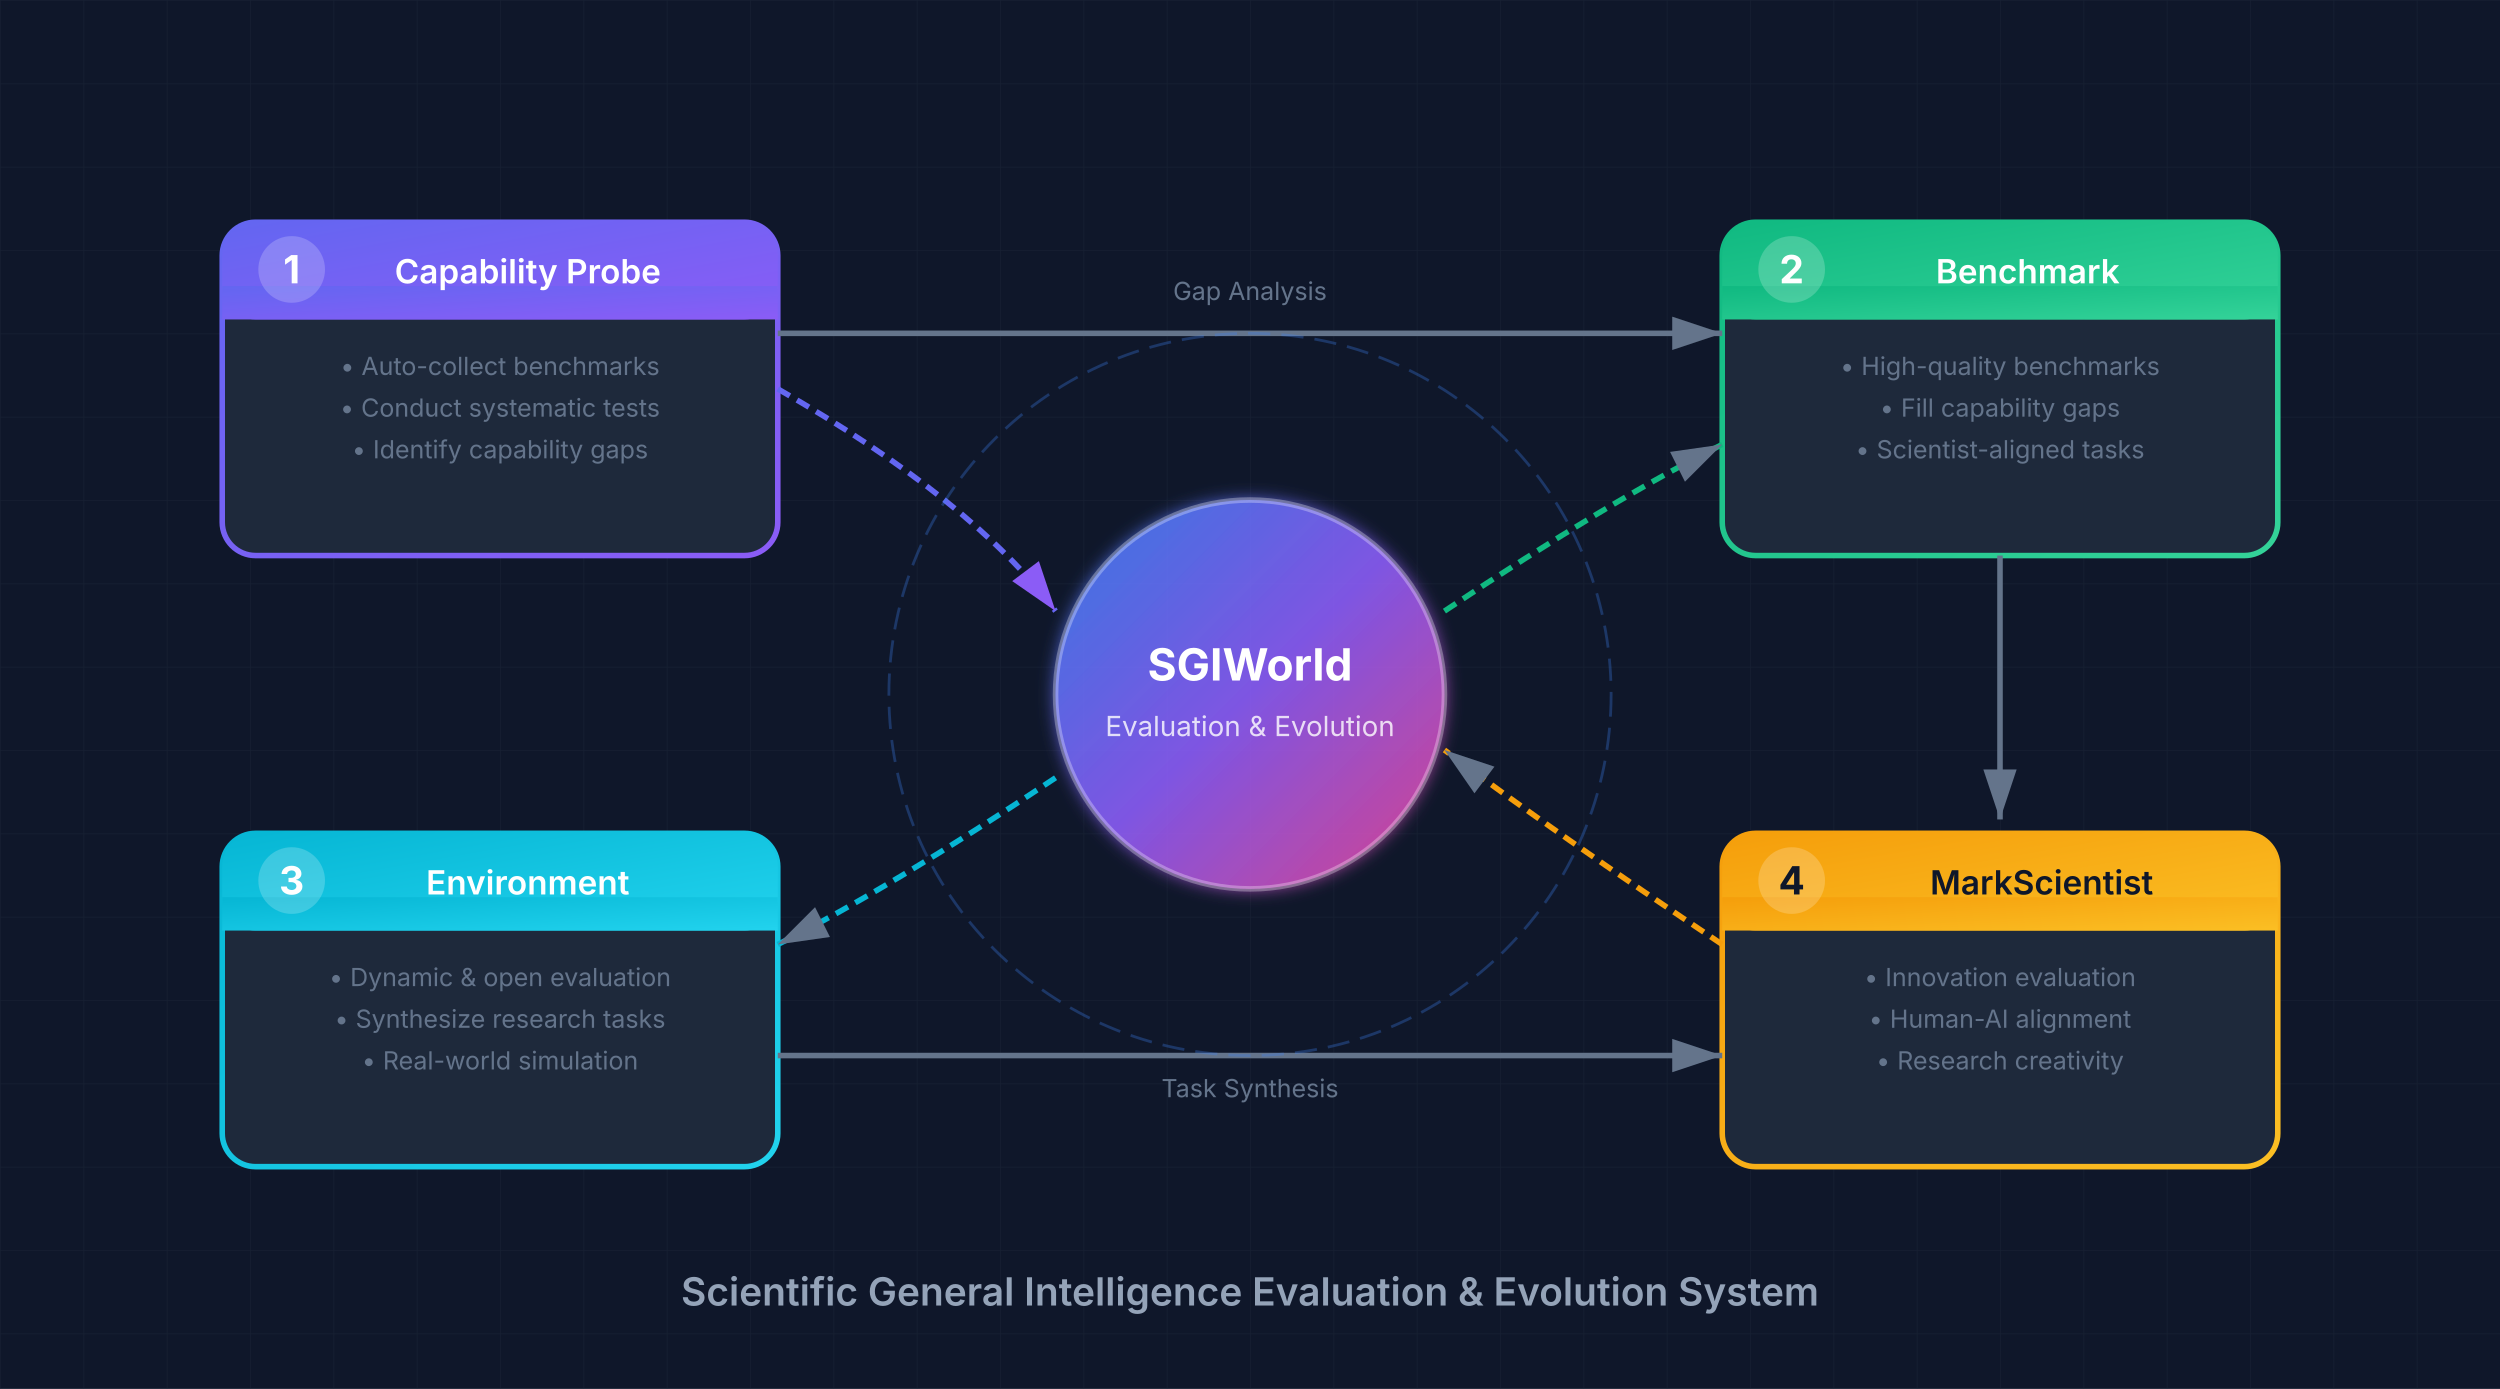
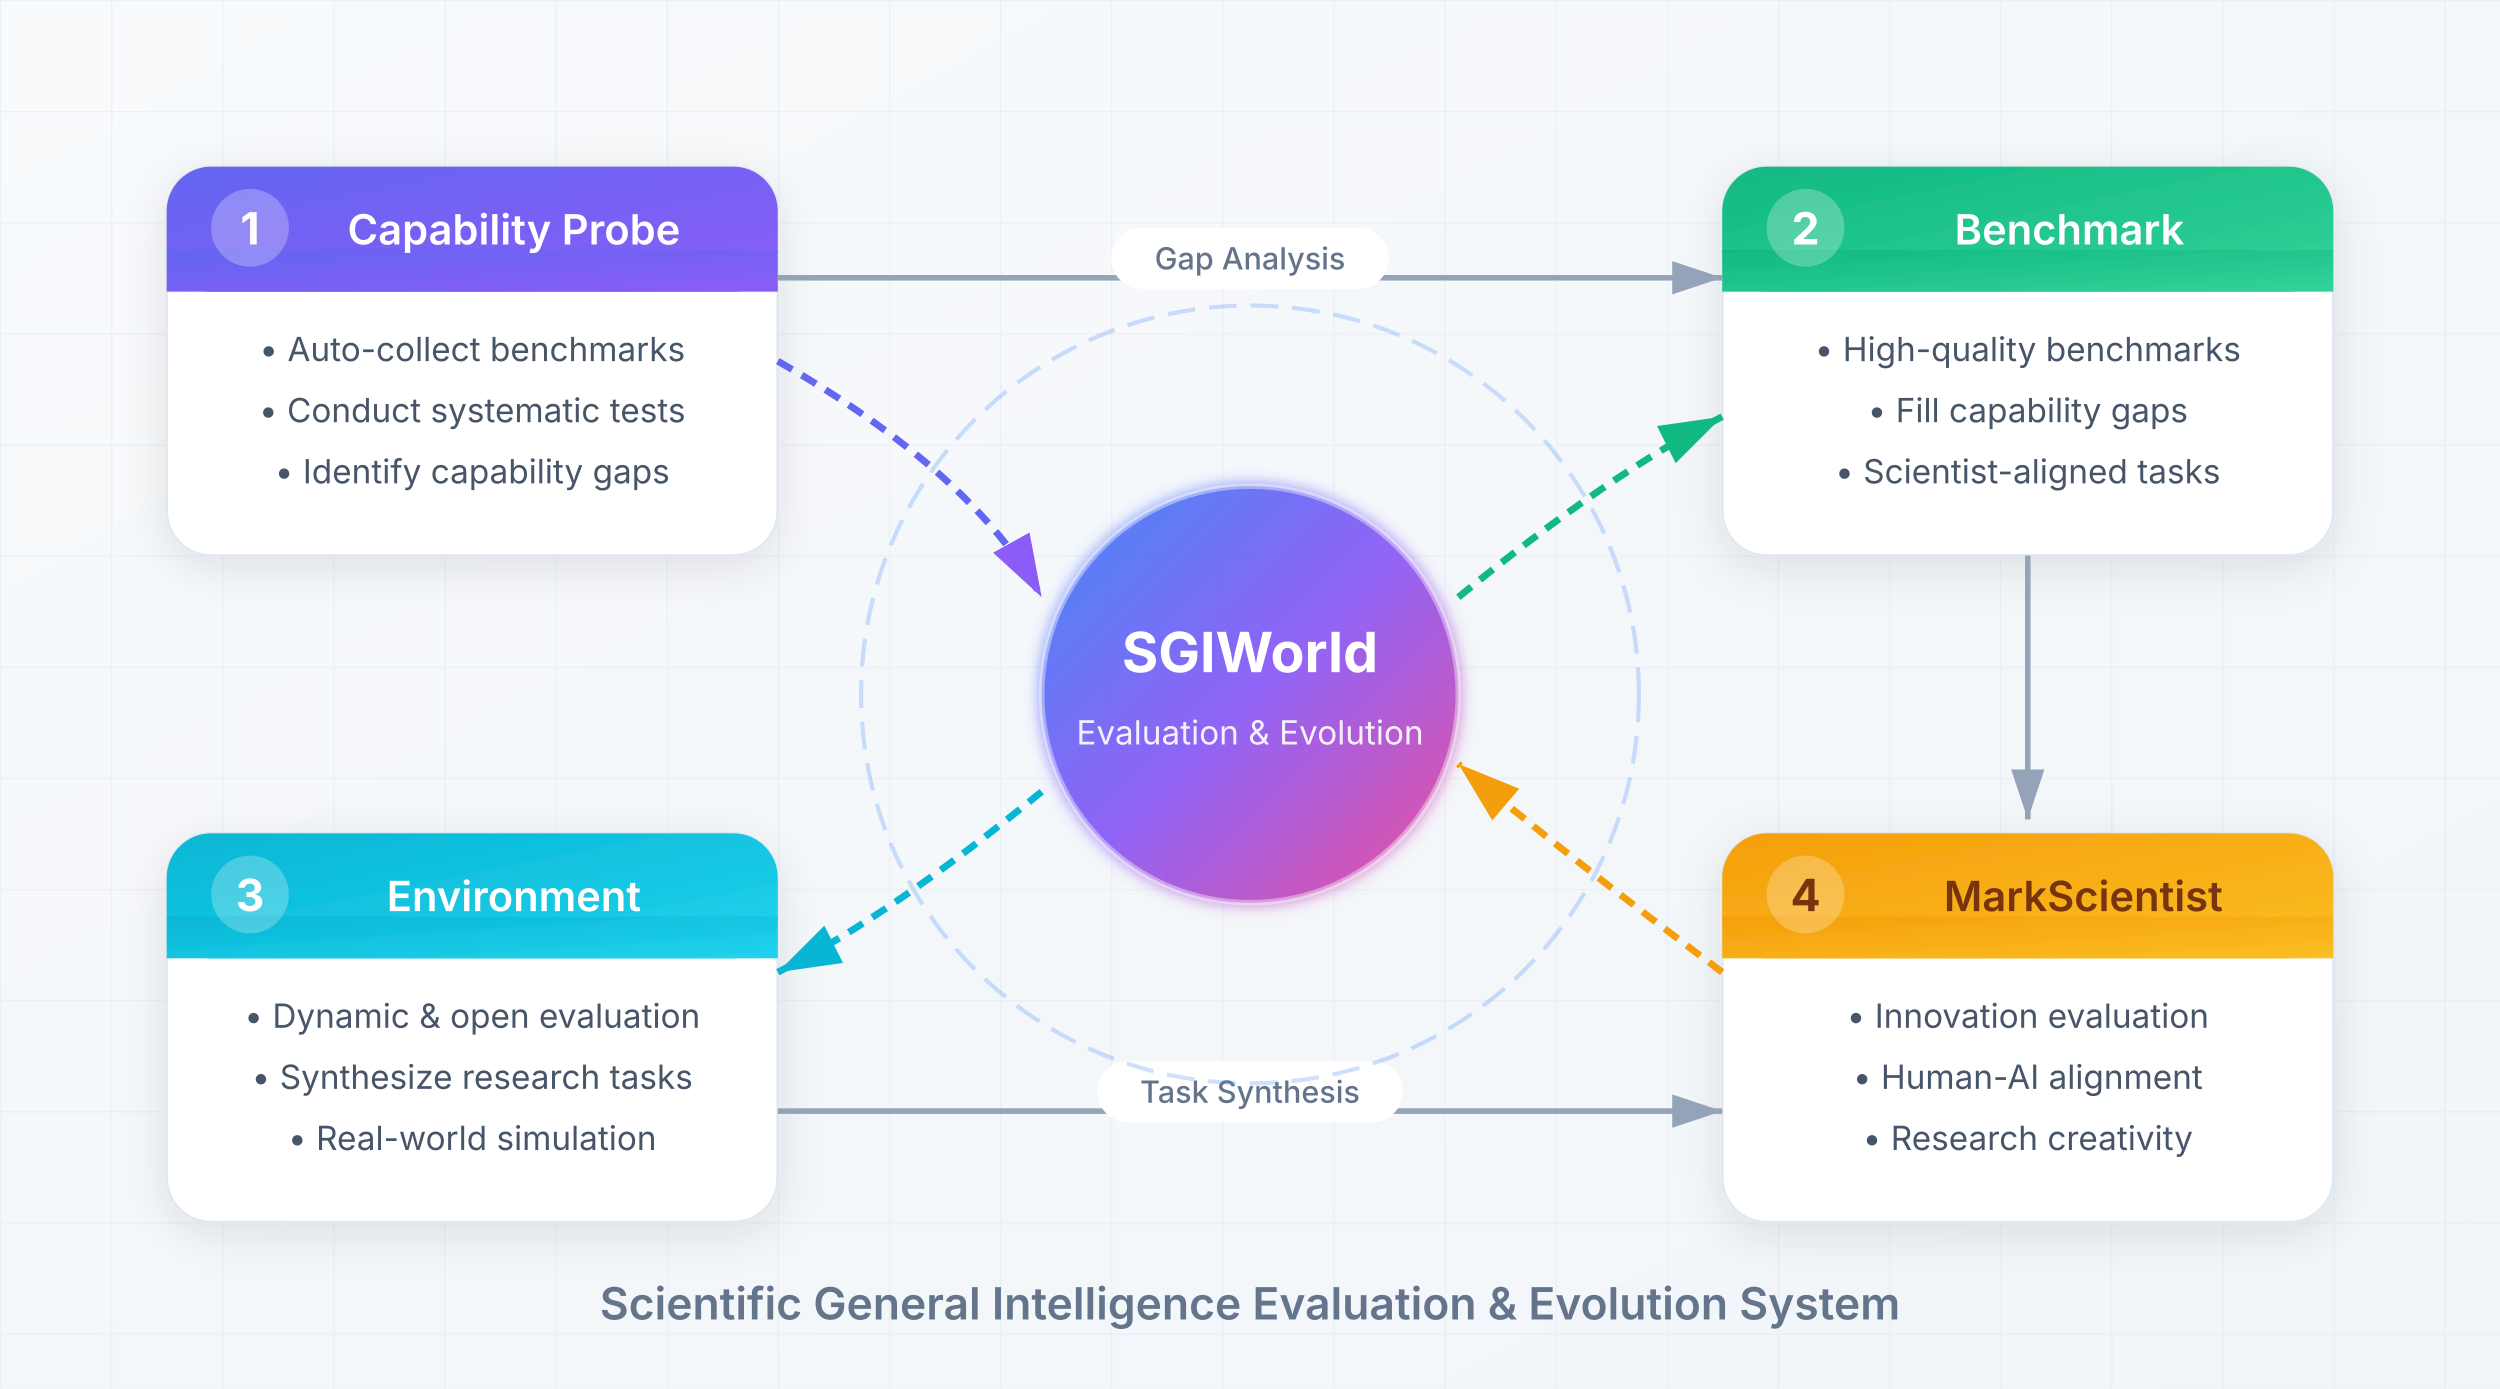
<svg xmlns="http://www.w3.org/2000/svg" viewBox="0 0 900 500">
  <defs>
    <linearGradient id="probe-grad" x1="0%" y1="0%" x2="100%" y2="100%">
      <stop offset="0%" style="stop-color:#6366f1" />
      <stop offset="100%" style="stop-color:#8b5cf6" />
    </linearGradient>
    <linearGradient id="bench-grad" x1="0%" y1="0%" x2="100%" y2="100%">
      <stop offset="0%" style="stop-color:#10b981" />
      <stop offset="100%" style="stop-color:#34d399" />
    </linearGradient>
    <linearGradient id="env-grad" x1="0%" y1="0%" x2="100%" y2="100%">
      <stop offset="0%" style="stop-color:#06b6d4" />
      <stop offset="100%" style="stop-color:#22d3ee" />
    </linearGradient>
    <linearGradient id="evo-grad" x1="0%" y1="0%" x2="100%" y2="100%">
      <stop offset="0%" style="stop-color:#f59e0b" />
      <stop offset="100%" style="stop-color:#fbbf24" />
    </linearGradient>
    <linearGradient id="center-grad" x1="0%" y1="0%" x2="100%" y2="100%">
      <stop offset="0%" style="stop-color:#3b82f6" />
      <stop offset="50%" style="stop-color:#8b5cf6" />
      <stop offset="100%" style="stop-color:#ec4899" />
    </linearGradient>
+     <linearGradient id="bg-grad" x1="0%" y1="0%" x2="100%" y2="100%">
+       <stop offset="0%" style="stop-color:#f8fafc" />
+       <stop offset="100%" style="stop-color:#f1f5f9" />
+     </linearGradient>
    <marker id="arrow" markerWidth="10" markerHeight="10" refX="9" refY="3" orient="auto" markerUnits="strokeWidth">
-       <path d="M0,0 L0,6 L9,3 z" fill="#64748b" />
+       <path d="M0,0 L0,6 L9,3 z" fill="#94a3b8" />
    </marker>
    <marker id="arrow-purple" markerWidth="10" markerHeight="10" refX="9" refY="3" orient="auto" markerUnits="strokeWidth">
      <path d="M0,0 L0,6 L9,3 z" fill="#8b5cf6" />
+     </marker>
+     <marker id="arrow-green" markerWidth="10" markerHeight="10" refX="9" refY="3" orient="auto" markerUnits="strokeWidth">
+       <path d="M0,0 L0,6 L9,3 z" fill="#10b981" />
+     </marker>
+     <marker id="arrow-cyan" markerWidth="10" markerHeight="10" refX="9" refY="3" orient="auto" markerUnits="strokeWidth">
+       <path d="M0,0 L0,6 L9,3 z" fill="#06b6d4" />
+     </marker>
+     <marker id="arrow-orange" markerWidth="10" markerHeight="10" refX="9" refY="3" orient="auto" markerUnits="strokeWidth">
+       <path d="M0,0 L0,6 L9,3 z" fill="#f59e0b" />
    </marker>
    <filter id="glow">
      <feGaussianBlur stdDeviation="3" result="coloredBlur" />
      <feMerge>
        <feMergeNode in="coloredBlur" />
        <feMergeNode in="SourceGraphic" />
      </feMerge>
    </filter>
+     <filter id="shadow" x="-20%" y="-20%" width="140%" height="140%">
+       <feDropShadow dx="0" dy="4" stdDeviation="8" flood-color="#000" flood-opacity="0.1" />
+     </filter>
  </defs>
-   <rect width="900" height="500" fill="#0f172a" />
-   <pattern id="grid" width="30" height="30" patternUnits="userSpaceOnUse">
-     <path d="M 30 0 L 0 0 0 30" fill="none" stroke="#1e293b" stroke-width="0.5" />
+   <rect width="900" height="500" fill="url(#bg-grad)" />
+   <pattern id="grid" width="40" height="40" patternUnits="userSpaceOnUse">
+     <path d="M 40 0 L 0 0 0 40" fill="none" stroke="#e2e8f0" stroke-width="1" />
  </pattern>
  <rect width="900" height="500" fill="url(#grid)" opacity="0.5" />
-   <circle cx="450" cy="250" r="70" fill="url(#center-grad)" filter="url(#glow)" opacity="0.9" />
-   <circle cx="450" cy="250" r="70" fill="none" stroke="white" stroke-width="2" opacity="0.3" />
-   <text x="450" y="245" text-anchor="middle" font-family="Inter, Arial, sans-serif" font-size="16" font-weight="700" fill="white">SGIWorld</text>
-   <text x="450" y="265" text-anchor="middle" font-family="Inter, Arial, sans-serif" font-size="10" fill="white" opacity="0.8">Evaluation &amp; Evolution</text>
-   <g transform="translate(80, 80)">
-     <rect x="0" y="0" width="200" height="120" rx="12" fill="#1e293b" stroke="url(#probe-grad)" stroke-width="2" />
-     <rect x="0" y="0" width="200" height="35" rx="12" fill="url(#probe-grad)" />
-     <rect x="0" y="23" width="200" height="12" fill="url(#probe-grad)" />
-     <circle cx="25" cy="17" r="12" fill="white" opacity="0.2" />
-     <text x="25" y="22" text-anchor="middle" font-family="Inter, Arial, sans-serif" font-size="14" font-weight="700" fill="white">1</text>
-     <text x="110" y="22" text-anchor="middle" font-family="Inter, Arial, sans-serif" font-size="12" font-weight="600" fill="white">Capability Probe</text>
-     <text x="100" y="55" text-anchor="middle" font-family="Inter, Arial, sans-serif" font-size="9" fill="#64748b">• Auto-collect benchmarks</text>
-     <text x="100" y="70" text-anchor="middle" font-family="Inter, Arial, sans-serif" font-size="9" fill="#64748b">• Conduct systematic tests</text>
-     <text x="100" y="85" text-anchor="middle" font-family="Inter, Arial, sans-serif" font-size="9" fill="#64748b">• Identify capability gaps</text>
+   <circle cx="450" cy="250" r="75" fill="url(#center-grad)" filter="url(#glow)" opacity="0.95" />
+   <circle cx="450" cy="250" r="75" fill="none" stroke="white" stroke-width="2" opacity="0.4" />
+   <text x="450" y="242" text-anchor="middle" font-family="Inter, Arial, sans-serif" font-size="20" font-weight="700" fill="white">SGIWorld</text>
+   <text x="450" y="268" text-anchor="middle" font-family="Inter, Arial, sans-serif" font-size="12" fill="white" opacity="0.9">Evaluation &amp; Evolution</text>
+   <g transform="translate(60, 60)" filter="url(#shadow)">
+     <rect x="0" y="0" width="220" height="140" rx="16" fill="white" stroke="#e2e8f0" stroke-width="1" />
+     <rect x="0" y="0" width="220" height="45" rx="16" fill="url(#probe-grad)" />
+     <rect x="0" y="30" width="220" height="15" fill="url(#probe-grad)" />
+     <circle cx="30" cy="22" r="14" fill="white" opacity="0.25" />
+     <text x="30" y="28" text-anchor="middle" font-family="Inter, Arial, sans-serif" font-size="16" font-weight="700" fill="white">1</text>
+     <text x="125" y="28" text-anchor="middle" font-family="Inter, Arial, sans-serif" font-size="15" font-weight="600" fill="white">Capability Probe</text>
+     <text x="110" y="70" text-anchor="middle" font-family="Inter, Arial, sans-serif" font-size="12" fill="#475569">• Auto-collect benchmarks</text>
+     <text x="110" y="92" text-anchor="middle" font-family="Inter, Arial, sans-serif" font-size="12" fill="#475569">• Conduct systematic tests</text>
+     <text x="110" y="114" text-anchor="middle" font-family="Inter, Arial, sans-serif" font-size="12" fill="#475569">• Identify capability gaps</text>
  </g>
-   <g transform="translate(620, 80)">
-     <rect x="0" y="0" width="200" height="120" rx="12" fill="#1e293b" stroke="url(#bench-grad)" stroke-width="2" />
-     <rect x="0" y="0" width="200" height="35" rx="12" fill="url(#bench-grad)" />
-     <rect x="0" y="23" width="200" height="12" fill="url(#bench-grad)" />
-     <circle cx="25" cy="17" r="12" fill="white" opacity="0.2" />
-     <text x="25" y="22" text-anchor="middle" font-family="Inter, Arial, sans-serif" font-size="14" font-weight="700" fill="white">2</text>
-     <text x="110" y="22" text-anchor="middle" font-family="Inter, Arial, sans-serif" font-size="12" font-weight="600" fill="white">Benchmark</text>
-     <text x="100" y="55" text-anchor="middle" font-family="Inter, Arial, sans-serif" font-size="9" fill="#64748b">• High-quality benchmarks</text>
-     <text x="100" y="70" text-anchor="middle" font-family="Inter, Arial, sans-serif" font-size="9" fill="#64748b">• Fill capability gaps</text>
-     <text x="100" y="85" text-anchor="middle" font-family="Inter, Arial, sans-serif" font-size="9" fill="#64748b">• Scientist-aligned tasks</text>
+   <g transform="translate(620, 60)" filter="url(#shadow)">
+     <rect x="0" y="0" width="220" height="140" rx="16" fill="white" stroke="#e2e8f0" stroke-width="1" />
+     <rect x="0" y="0" width="220" height="45" rx="16" fill="url(#bench-grad)" />
+     <rect x="0" y="30" width="220" height="15" fill="url(#bench-grad)" />
+     <circle cx="30" cy="22" r="14" fill="white" opacity="0.25" />
+     <text x="30" y="28" text-anchor="middle" font-family="Inter, Arial, sans-serif" font-size="16" font-weight="700" fill="white">2</text>
+     <text x="125" y="28" text-anchor="middle" font-family="Inter, Arial, sans-serif" font-size="15" font-weight="600" fill="white">Benchmark</text>
+     <text x="110" y="70" text-anchor="middle" font-family="Inter, Arial, sans-serif" font-size="12" fill="#475569">• High-quality benchmarks</text>
+     <text x="110" y="92" text-anchor="middle" font-family="Inter, Arial, sans-serif" font-size="12" fill="#475569">• Fill capability gaps</text>
+     <text x="110" y="114" text-anchor="middle" font-family="Inter, Arial, sans-serif" font-size="12" fill="#475569">• Scientist-aligned tasks</text>
  </g>
-   <g transform="translate(80, 300)">
-     <rect x="0" y="0" width="200" height="120" rx="12" fill="#1e293b" stroke="url(#env-grad)" stroke-width="2" />
-     <rect x="0" y="0" width="200" height="35" rx="12" fill="url(#env-grad)" />
-     <rect x="0" y="23" width="200" height="12" fill="url(#env-grad)" />
-     <circle cx="25" cy="17" r="12" fill="white" opacity="0.2" />
-     <text x="25" y="22" text-anchor="middle" font-family="Inter, Arial, sans-serif" font-size="14" font-weight="700" fill="white">3</text>
-     <text x="110" y="22" text-anchor="middle" font-family="Inter, Arial, sans-serif" font-size="12" font-weight="600" fill="white">Environment</text>
-     <text x="100" y="55" text-anchor="middle" font-family="Inter, Arial, sans-serif" font-size="9" fill="#64748b">• Dynamic &amp; open evaluation</text>
-     <text x="100" y="70" text-anchor="middle" font-family="Inter, Arial, sans-serif" font-size="9" fill="#64748b">• Synthesize research tasks</text>
-     <text x="100" y="85" text-anchor="middle" font-family="Inter, Arial, sans-serif" font-size="9" fill="#64748b">• Real-world simulation</text>
+   <g transform="translate(60, 300)" filter="url(#shadow)">
+     <rect x="0" y="0" width="220" height="140" rx="16" fill="white" stroke="#e2e8f0" stroke-width="1" />
+     <rect x="0" y="0" width="220" height="45" rx="16" fill="url(#env-grad)" />
+     <rect x="0" y="30" width="220" height="15" fill="url(#env-grad)" />
+     <circle cx="30" cy="22" r="14" fill="white" opacity="0.25" />
+     <text x="30" y="28" text-anchor="middle" font-family="Inter, Arial, sans-serif" font-size="16" font-weight="700" fill="white">3</text>
+     <text x="125" y="28" text-anchor="middle" font-family="Inter, Arial, sans-serif" font-size="15" font-weight="600" fill="white">Environment</text>
+     <text x="110" y="70" text-anchor="middle" font-family="Inter, Arial, sans-serif" font-size="12" fill="#475569">• Dynamic &amp; open evaluation</text>
+     <text x="110" y="92" text-anchor="middle" font-family="Inter, Arial, sans-serif" font-size="12" fill="#475569">• Synthesize research tasks</text>
+     <text x="110" y="114" text-anchor="middle" font-family="Inter, Arial, sans-serif" font-size="12" fill="#475569">• Real-world simulation</text>
  </g>
-   <g transform="translate(620, 300)">
-     <rect x="0" y="0" width="200" height="120" rx="12" fill="#1e293b" stroke="url(#evo-grad)" stroke-width="2" />
-     <rect x="0" y="0" width="200" height="35" rx="12" fill="url(#evo-grad)" />
-     <rect x="0" y="23" width="200" height="12" fill="url(#evo-grad)" />
-     <circle cx="25" cy="17" r="12" fill="white" opacity="0.2" />
-     <text x="25" y="22" text-anchor="middle" font-family="Inter, Arial, sans-serif" font-size="14" font-weight="700" fill="#0f172a">4</text>
-     <text x="115" y="22" text-anchor="middle" font-family="Inter, Arial, sans-serif" font-size="12" font-weight="600" fill="#0f172a">MarkScientist</text>
-     <text x="100" y="55" text-anchor="middle" font-family="Inter, Arial, sans-serif" font-size="9" fill="#64748b">• Innovation evaluation</text>
-     <text x="100" y="70" text-anchor="middle" font-family="Inter, Arial, sans-serif" font-size="9" fill="#64748b">• Human-AI alignment</text>
-     <text x="100" y="85" text-anchor="middle" font-family="Inter, Arial, sans-serif" font-size="9" fill="#64748b">• Research creativity</text>
+   <g transform="translate(620, 300)" filter="url(#shadow)">
+     <rect x="0" y="0" width="220" height="140" rx="16" fill="white" stroke="#e2e8f0" stroke-width="1" />
+     <rect x="0" y="0" width="220" height="45" rx="16" fill="url(#evo-grad)" />
+     <rect x="0" y="30" width="220" height="15" fill="url(#evo-grad)" />
+     <circle cx="30" cy="22" r="14" fill="white" opacity="0.25" />
+     <text x="30" y="28" text-anchor="middle" font-family="Inter, Arial, sans-serif" font-size="16" font-weight="700" fill="#78350f">4</text>
+     <text x="130" y="28" text-anchor="middle" font-family="Inter, Arial, sans-serif" font-size="15" font-weight="600" fill="#78350f">MarkScientist</text>
+     <text x="110" y="70" text-anchor="middle" font-family="Inter, Arial, sans-serif" font-size="12" fill="#475569">• Innovation evaluation</text>
+     <text x="110" y="92" text-anchor="middle" font-family="Inter, Arial, sans-serif" font-size="12" fill="#475569">• Human-AI alignment</text>
+     <text x="110" y="114" text-anchor="middle" font-family="Inter, Arial, sans-serif" font-size="12" fill="#475569">• Research creativity</text>
  </g>
-   <path d="M 280 140 Q 350 180 380 220" fill="none" stroke="#6366f1" stroke-width="2" stroke-dasharray="5,3" marker-end="url(#arrow-purple)" />
-   <path d="M 280 120 L 620 120" fill="none" stroke="#64748b" stroke-width="2" marker-end="url(#arrow)" />
-   <text x="450" y="108" text-anchor="middle" font-family="Inter, Arial, sans-serif" font-size="9" fill="#64748b">Gap Analysis</text>
-   <path d="M 520 220 Q 580 180 620 160" fill="none" stroke="#10b981" stroke-width="2" stroke-dasharray="5,3" marker-end="url(#arrow)" />
-   <path d="M 720 200 L 720 295" fill="none" stroke="#64748b" stroke-width="2" marker-end="url(#arrow)" />
-   <path d="M 380 280 Q 320 320 280 340" fill="none" stroke="#06b6d4" stroke-width="2" stroke-dasharray="5,3" marker-end="url(#arrow)" />
-   <path d="M 280 380 L 620 380" fill="none" stroke="#64748b" stroke-width="2" marker-end="url(#arrow)" />
-   <text x="450" y="395" text-anchor="middle" font-family="Inter, Arial, sans-serif" font-size="9" fill="#64748b">Task Synthesis</text>
-   <path d="M 620 340 Q 560 300 520 270" fill="none" stroke="#f59e0b" stroke-width="2" stroke-dasharray="5,3" marker-end="url(#arrow)" />
-   <circle cx="450" cy="250" r="130" fill="none" stroke="#3b82f6" stroke-width="1" stroke-dasharray="8,4" opacity="0.3" />
-   <text x="450" y="470" text-anchor="middle" font-family="Inter, Arial, sans-serif" font-size="14" font-weight="600" fill="#94a3b8">Scientific General Intelligence Evaluation &amp; Evolution System</text>
+   <path d="M 280 130 Q 350 170 375 215" fill="none" stroke="#6366f1" stroke-width="2.5" stroke-dasharray="6,4" marker-end="url(#arrow-purple)" />
+   <path d="M 280 100 L 620 100" fill="none" stroke="#94a3b8" stroke-width="2" marker-end="url(#arrow)" />
+   <rect x="400" y="82" width="100" height="22" rx="11" fill="white" />
+   <text x="450" y="97" text-anchor="middle" font-family="Inter, Arial, sans-serif" font-size="11" font-weight="500" fill="#64748b">Gap Analysis</text>
+   <path d="M 525 215 Q 580 170 620 150" fill="none" stroke="#10b981" stroke-width="2.5" stroke-dasharray="6,4" marker-end="url(#arrow-green)" />
+   <path d="M 730 200 L 730 295" fill="none" stroke="#94a3b8" stroke-width="2" marker-end="url(#arrow)" />
+   <path d="M 375 285 Q 320 330 280 350" fill="none" stroke="#06b6d4" stroke-width="2.5" stroke-dasharray="6,4" marker-end="url(#arrow-cyan)" />
+   <path d="M 280 400 L 620 400" fill="none" stroke="#94a3b8" stroke-width="2" marker-end="url(#arrow)" />
+   <rect x="395" y="382" width="110" height="22" rx="11" fill="white" />
+   <text x="450" y="397" text-anchor="middle" font-family="Inter, Arial, sans-serif" font-size="11" font-weight="500" fill="#64748b">Task Synthesis</text>
+   <path d="M 620 350 Q 560 305 525 275" fill="none" stroke="#f59e0b" stroke-width="2.5" stroke-dasharray="6,4" marker-end="url(#arrow-orange)" />
+   <circle cx="450" cy="250" r="140" fill="none" stroke="#3b82f6" stroke-width="1.5" stroke-dasharray="10,5" opacity="0.25" />
+   <text x="450" y="475" text-anchor="middle" font-family="Inter, Arial, sans-serif" font-size="16" font-weight="600" fill="#64748b">Scientific General Intelligence Evaluation &amp; Evolution System</text>
</svg>
